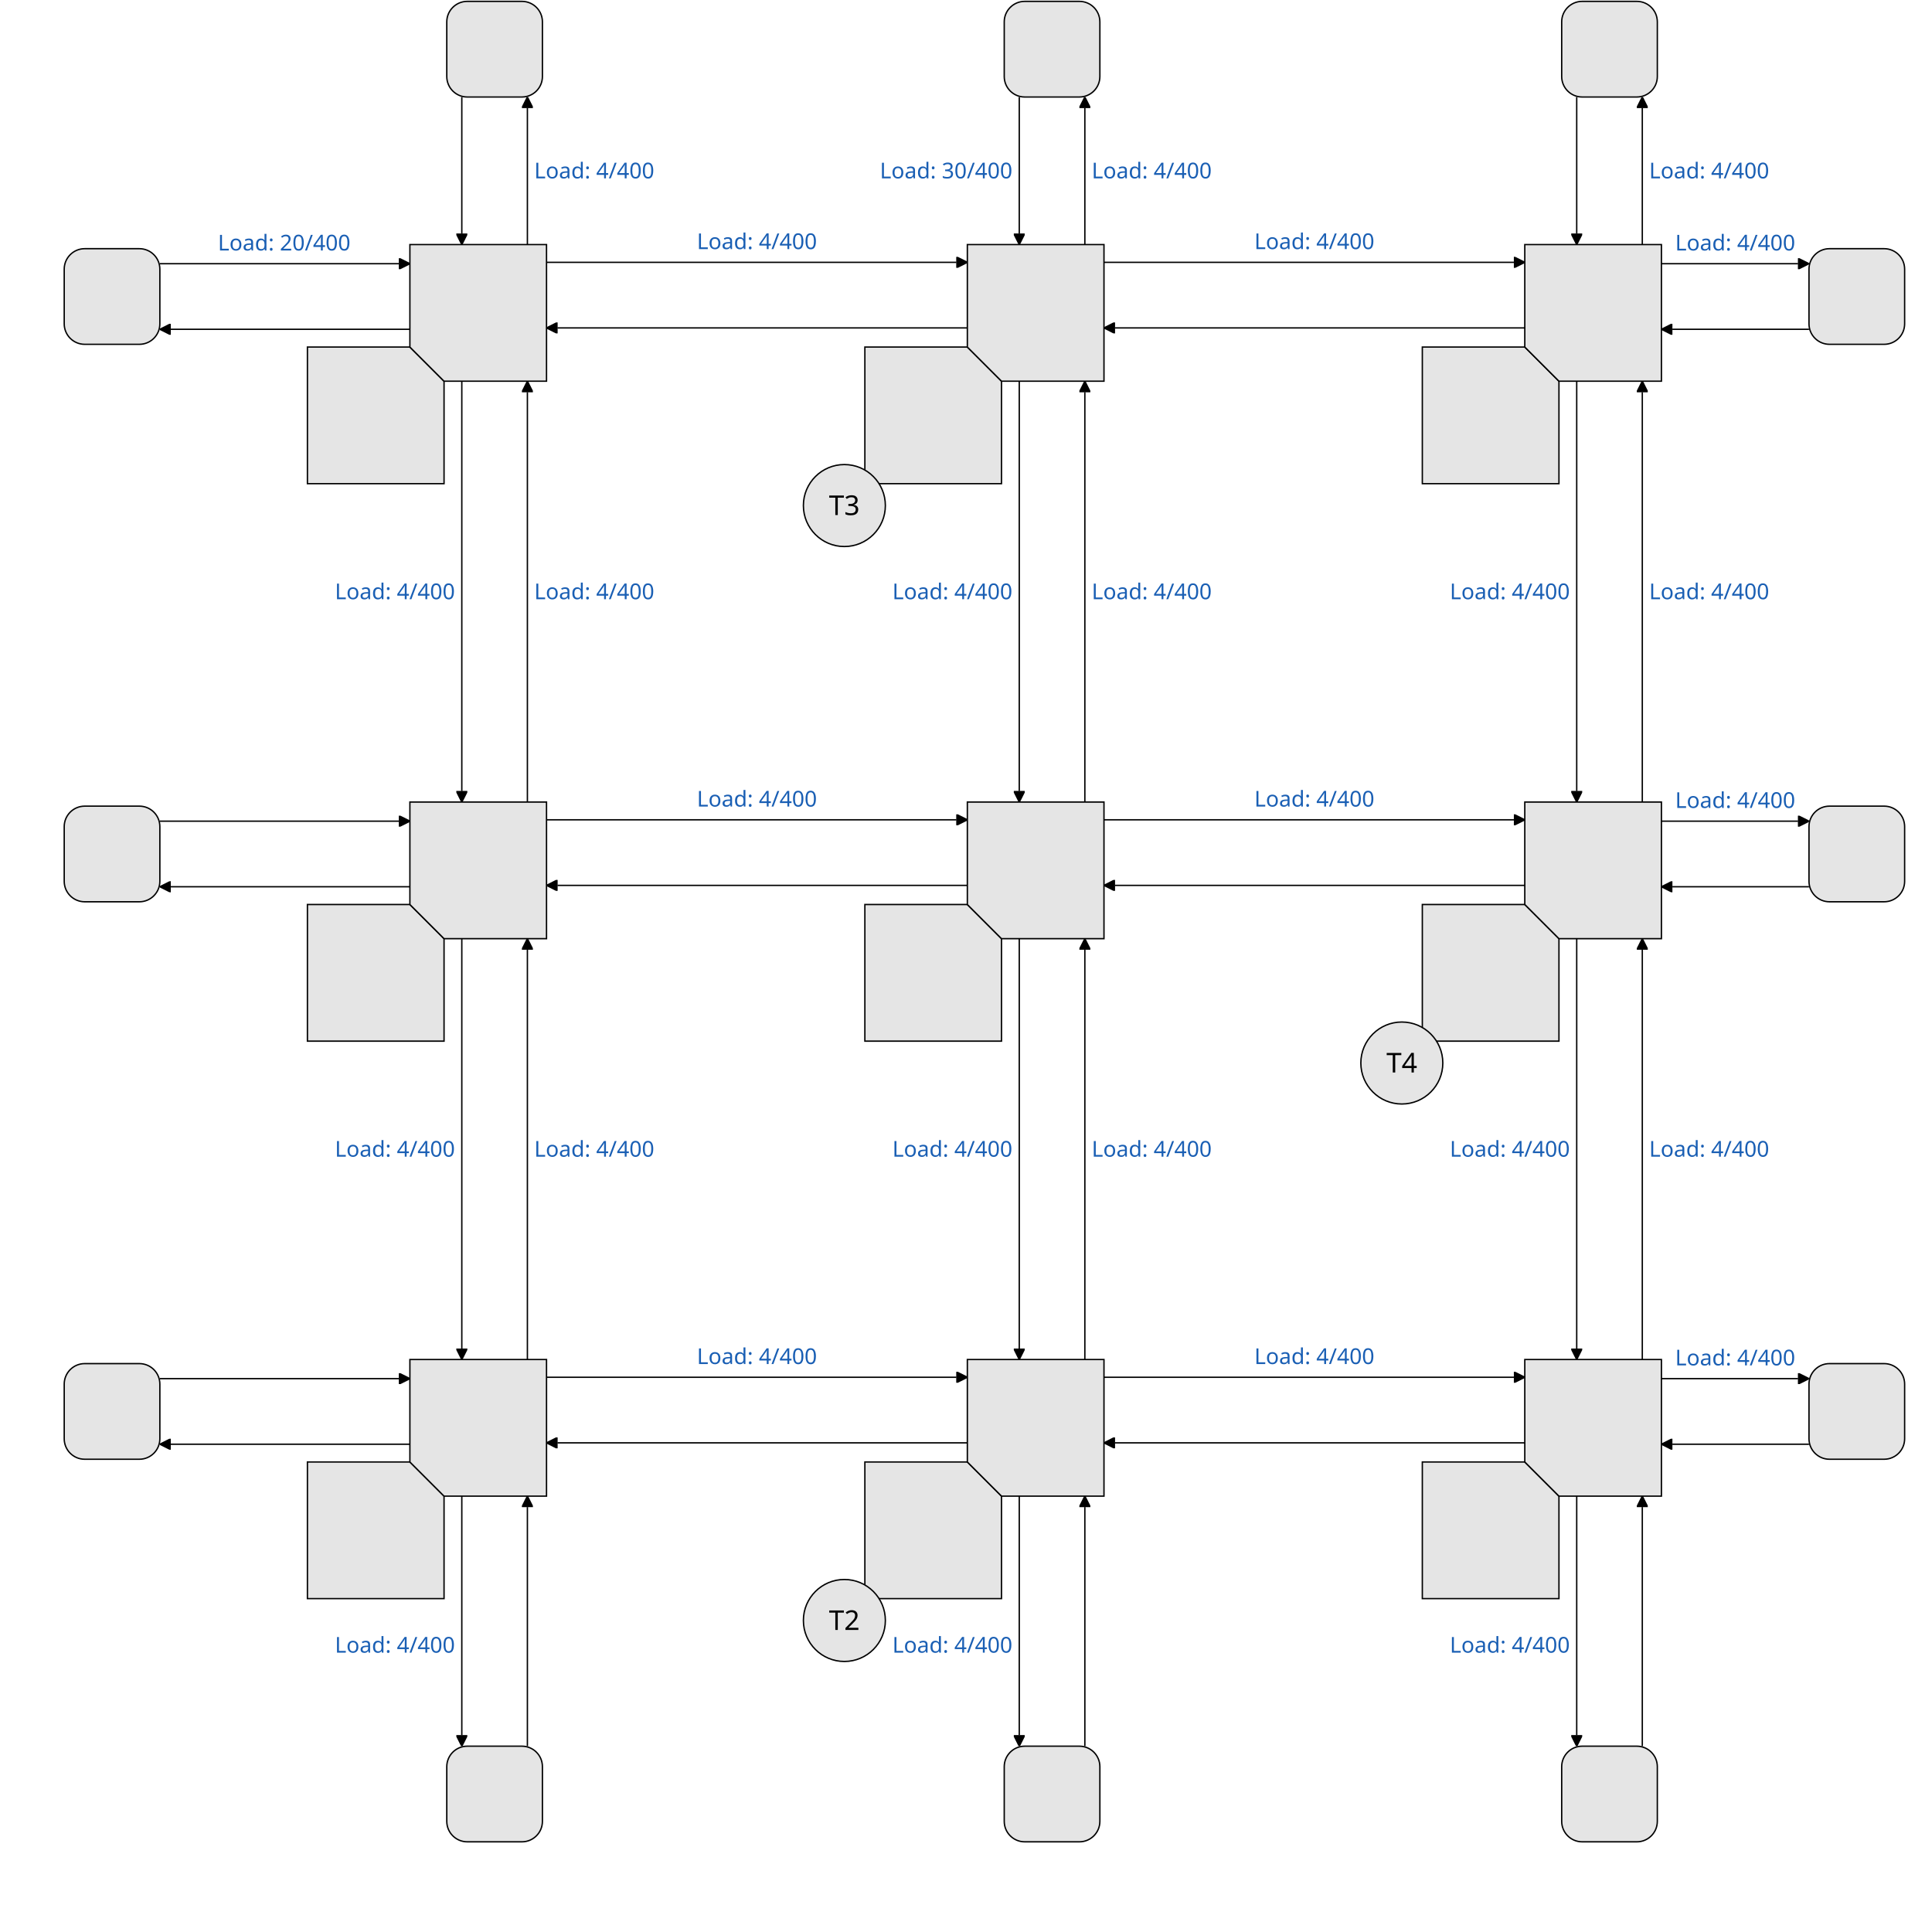
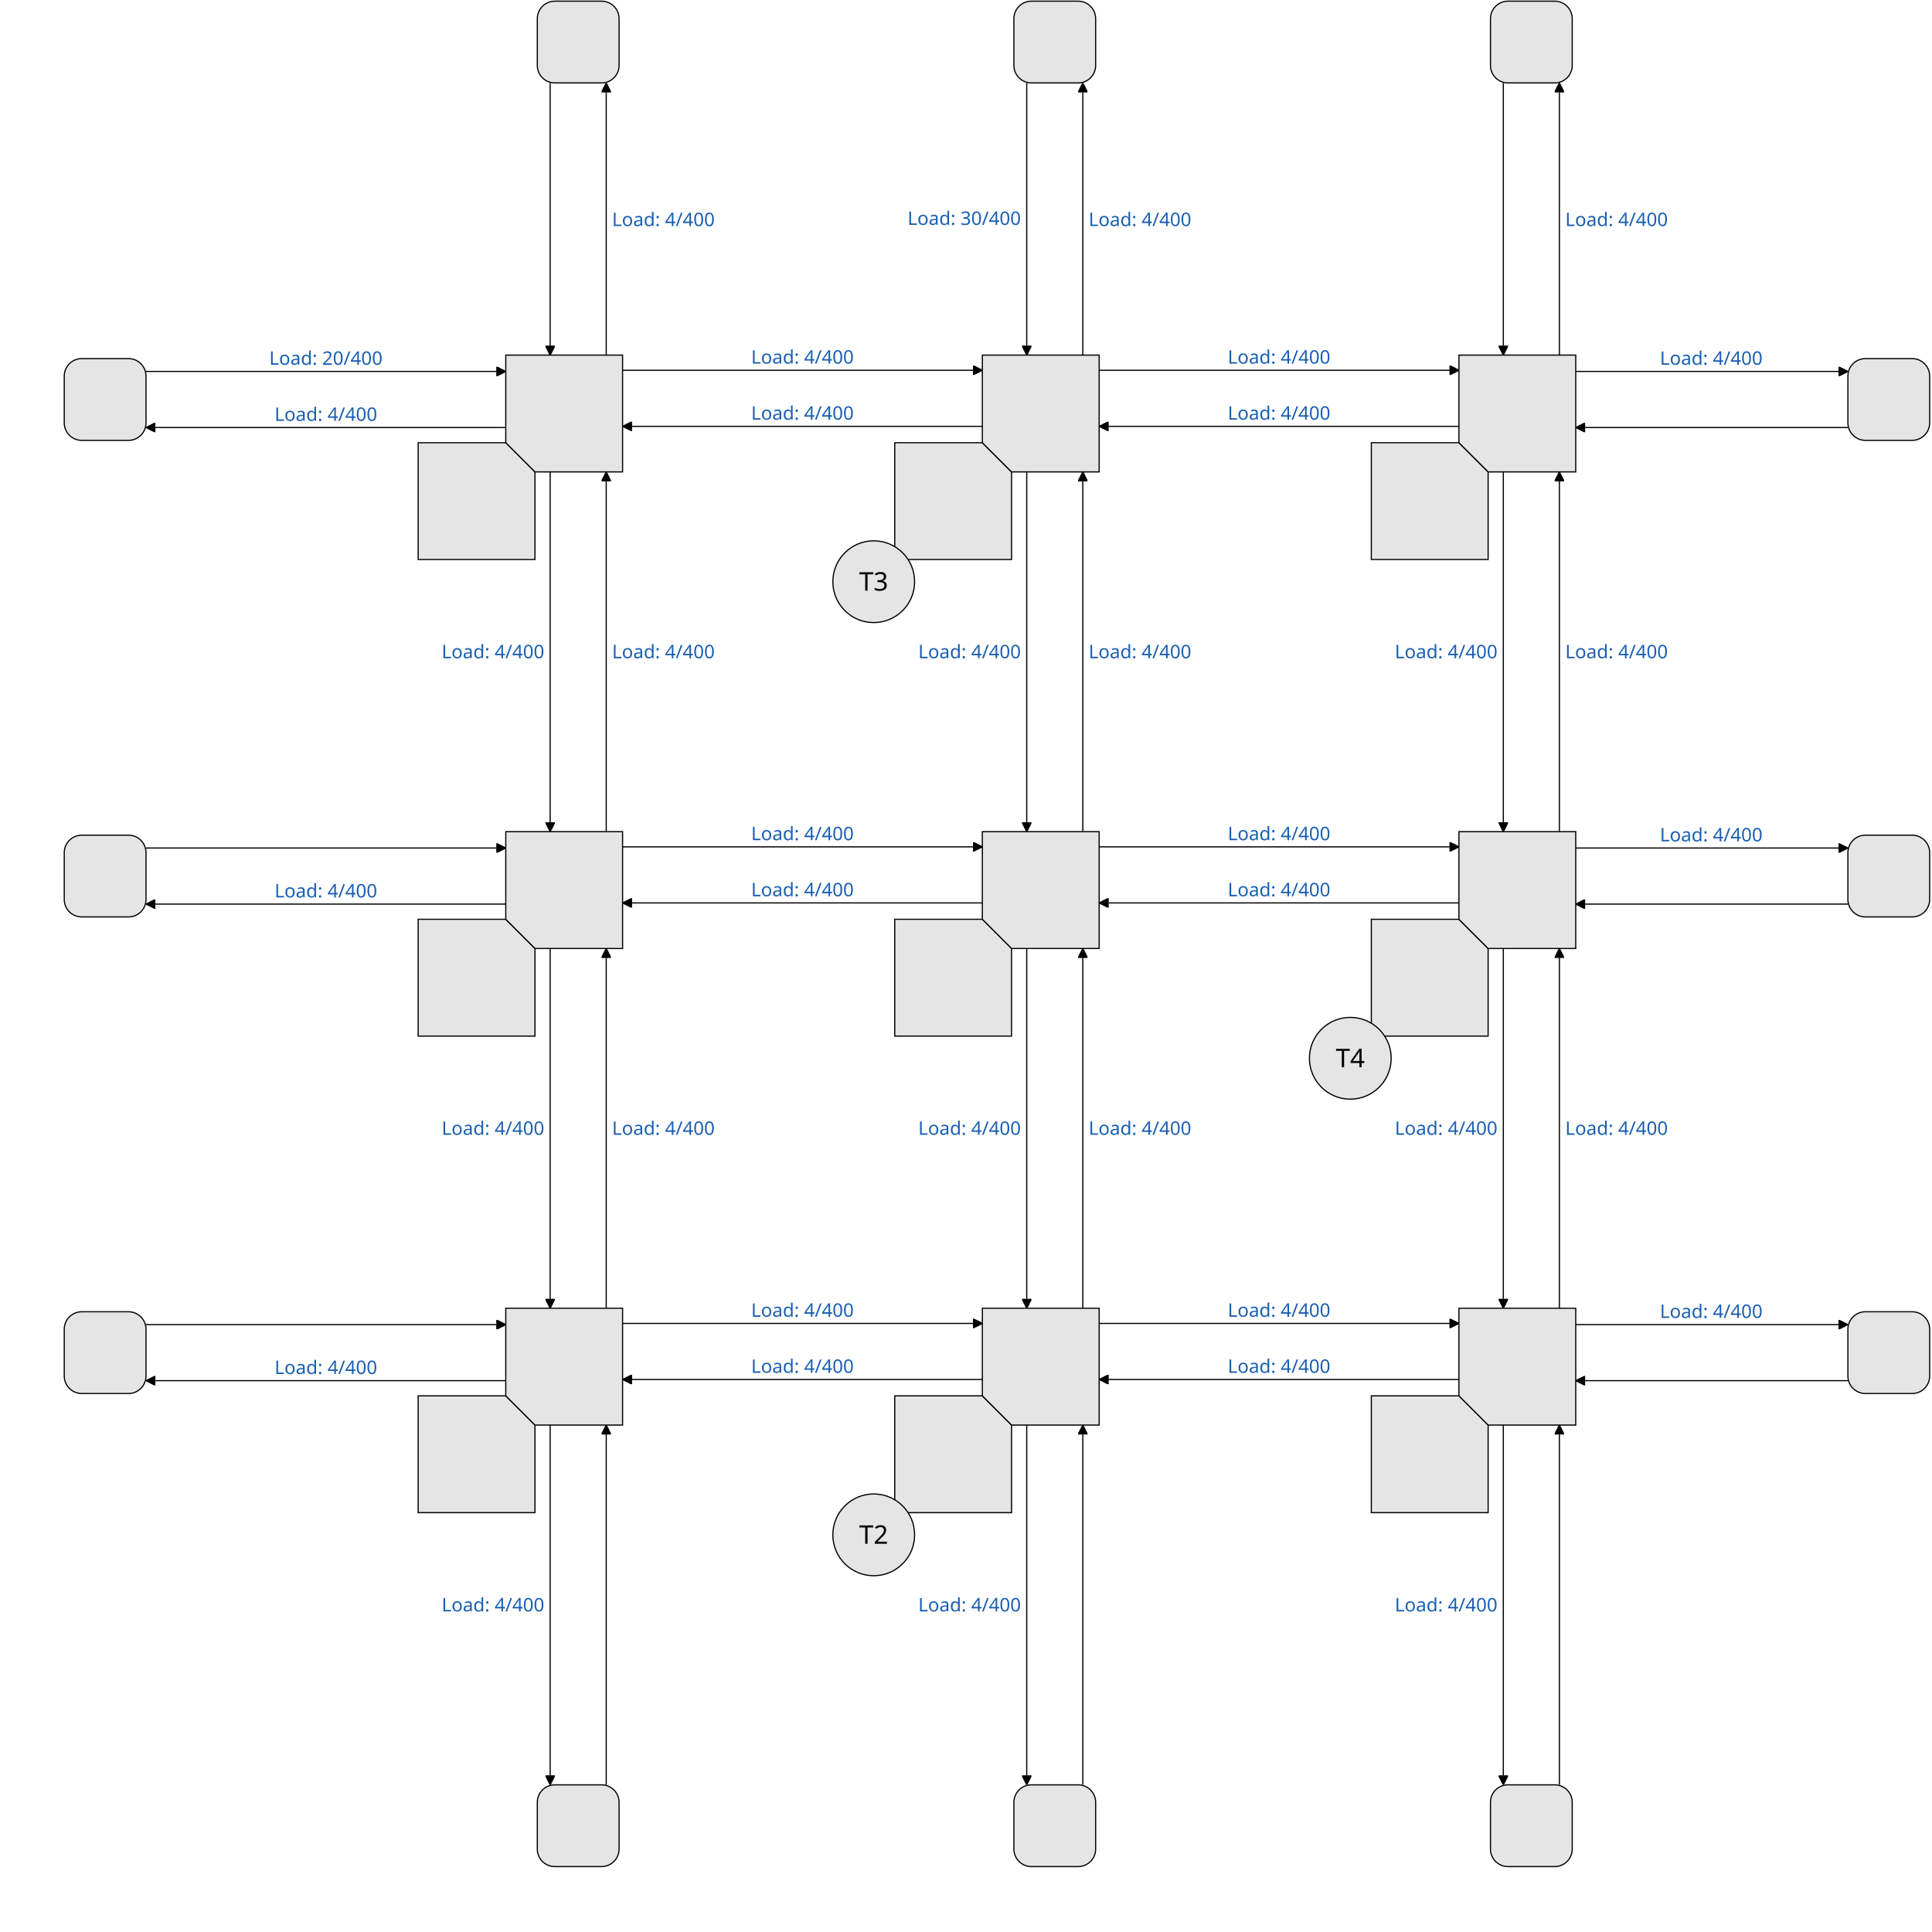
- <svg xmlns="http://www.w3.org/2000/svg" preserveAspectRation="xMidYMid meet" class="w-full max-h-full" viewBox="-179 -179 1396 1414">
+ <svg xmlns="http://www.w3.org/2000/svg" preserveAspectRation="xMidYMid meet" class="w-full max-h-full" viewBox="-304 -304 1654 1654">
  <defs>
    <marker id="arrowHead" orient="auto" markerWidth="8" markerHeight="8" refY="4">
      <path d="M0,0 M0,0 V8 L8,4 Z" fill="black" fill-rule="evenodd" stroke="black" stroke-linecap="butt" stroke-width="1" />
    </marker>
    <filter x="0" y="0" width="1" height="1" id="textBackground">
      <feFlood flood-color="#e5e5e5" />
      <feComposite in="SourceGraphic" operator="or" />
    </filter>
  </defs>
  <style>.baseFill{fill: #e5e5e5;}</style>
  <g id="mainGroup">
    <g id="processingGroup">
      <g id="0">
-         <path id="c0" d="M46,75 l0,100 l100,0 l0,-75 l-25,-25 l-75,0 Z" class="baseFill" fill-rule="evenodd" stroke="black" stroke-linecap="butt" stroke-width="1" />
-         <path id="r0" d="M121,75 l0,-75 l100,0 l0,100 l-75,0 Z" class="baseFill" fill-rule="evenodd" stroke="black" stroke-linecap="butt" stroke-width="1" />
+         <path id="c0" d="M54,75 l0,100 l100,0 l0,-75 l-25,-25 l-75,0 Z" class="baseFill" fill-rule="evenodd" stroke="black" stroke-linecap="butt" stroke-width="1" />
+         <path id="r0" d="M129,75 l0,-75 l100,0 l0,100 l-75,0 Z" class="baseFill" fill-rule="evenodd" stroke="black" stroke-linecap="butt" stroke-width="1" />
      </g>
      <g id="1">
-         <path id="c1" d="M454,75 l0,100 l100,0 l0,-75 l-25,-25 l-75,0 Z" class="baseFill" fill-rule="evenodd" stroke="black" stroke-linecap="butt" stroke-width="1" />
-         <path id="r1" d="M529,75 l0,-75 l100,0 l0,100 l-75,0 Z" class="baseFill" fill-rule="evenodd" stroke="black" stroke-linecap="butt" stroke-width="1" />
+         <path id="c1" d="M462,75 l0,100 l100,0 l0,-75 l-25,-25 l-75,0 Z" class="baseFill" fill-rule="evenodd" stroke="black" stroke-linecap="butt" stroke-width="1" />
+         <path id="r1" d="M537,75 l0,-75 l100,0 l0,100 l-75,0 Z" class="baseFill" fill-rule="evenodd" stroke="black" stroke-linecap="butt" stroke-width="1" />
        <g>
-           <circle cx="439" cy="191" r="30" fill="#e5e5e5" stroke="black" stroke-width="1" />
-           <text x="439" y="191" font-size="20px" font-family="Roboto Mono" text-anchor="middle" dominant-baseline="middle" fill="black">T3</text>
+           <circle cx="444" cy="194" r="35" fill="#e5e5e5" stroke="black" stroke-width="1" />
+           <text x="444" y="194" font-size="22px" font-family="Roboto Mono" text-anchor="middle" dominant-baseline="middle" fill="black">T3</text>
        </g>
      </g>
      <g id="2">
-         <path id="c2" d="M862,75 l0,100 l100,0 l0,-75 l-25,-25 l-75,0 Z" class="baseFill" fill-rule="evenodd" stroke="black" stroke-linecap="butt" stroke-width="1" />
-         <path id="r2" d="M937,75 l0,-75 l100,0 l0,100 l-75,0 Z" class="baseFill" fill-rule="evenodd" stroke="black" stroke-linecap="butt" stroke-width="1" />
+         <path id="c2" d="M870,75 l0,100 l100,0 l0,-75 l-25,-25 l-75,0 Z" class="baseFill" fill-rule="evenodd" stroke="black" stroke-linecap="butt" stroke-width="1" />
+         <path id="r2" d="M945,75 l0,-75 l100,0 l0,100 l-75,0 Z" class="baseFill" fill-rule="evenodd" stroke="black" stroke-linecap="butt" stroke-width="1" />
      </g>
      <g id="3">
-         <path id="c3" d="M46,483 l0,100 l100,0 l0,-75 l-25,-25 l-75,0 Z" class="baseFill" fill-rule="evenodd" stroke="black" stroke-linecap="butt" stroke-width="1" />
-         <path id="r3" d="M121,483 l0,-75 l100,0 l0,100 l-75,0 Z" class="baseFill" fill-rule="evenodd" stroke="black" stroke-linecap="butt" stroke-width="1" />
+         <path id="c3" d="M54,483 l0,100 l100,0 l0,-75 l-25,-25 l-75,0 Z" class="baseFill" fill-rule="evenodd" stroke="black" stroke-linecap="butt" stroke-width="1" />
+         <path id="r3" d="M129,483 l0,-75 l100,0 l0,100 l-75,0 Z" class="baseFill" fill-rule="evenodd" stroke="black" stroke-linecap="butt" stroke-width="1" />
      </g>
      <g id="4">
-         <path id="c4" d="M454,483 l0,100 l100,0 l0,-75 l-25,-25 l-75,0 Z" class="baseFill" fill-rule="evenodd" stroke="black" stroke-linecap="butt" stroke-width="1" />
-         <path id="r4" d="M529,483 l0,-75 l100,0 l0,100 l-75,0 Z" class="baseFill" fill-rule="evenodd" stroke="black" stroke-linecap="butt" stroke-width="1" />
+         <path id="c4" d="M462,483 l0,100 l100,0 l0,-75 l-25,-25 l-75,0 Z" class="baseFill" fill-rule="evenodd" stroke="black" stroke-linecap="butt" stroke-width="1" />
+         <path id="r4" d="M537,483 l0,-75 l100,0 l0,100 l-75,0 Z" class="baseFill" fill-rule="evenodd" stroke="black" stroke-linecap="butt" stroke-width="1" />
      </g>
      <g id="5">
-         <path id="c5" d="M862,483 l0,100 l100,0 l0,-75 l-25,-25 l-75,0 Z" class="baseFill" fill-rule="evenodd" stroke="black" stroke-linecap="butt" stroke-width="1" />
-         <path id="r5" d="M937,483 l0,-75 l100,0 l0,100 l-75,0 Z" class="baseFill" fill-rule="evenodd" stroke="black" stroke-linecap="butt" stroke-width="1" />
+         <path id="c5" d="M870,483 l0,100 l100,0 l0,-75 l-25,-25 l-75,0 Z" class="baseFill" fill-rule="evenodd" stroke="black" stroke-linecap="butt" stroke-width="1" />
+         <path id="r5" d="M945,483 l0,-75 l100,0 l0,100 l-75,0 Z" class="baseFill" fill-rule="evenodd" stroke="black" stroke-linecap="butt" stroke-width="1" />
        <g>
-           <circle cx="847" cy="599" r="30" fill="#e5e5e5" stroke="black" stroke-width="1" />
-           <text x="847" y="599" font-size="20px" font-family="Roboto Mono" text-anchor="middle" dominant-baseline="middle" fill="black">T4</text>
+           <circle cx="852" cy="602" r="35" fill="#e5e5e5" stroke="black" stroke-width="1" />
+           <text x="852" y="602" font-size="22px" font-family="Roboto Mono" text-anchor="middle" dominant-baseline="middle" fill="black">T4</text>
        </g>
      </g>
      <g id="6">
-         <path id="c6" d="M46,891 l0,100 l100,0 l0,-75 l-25,-25 l-75,0 Z" class="baseFill" fill-rule="evenodd" stroke="black" stroke-linecap="butt" stroke-width="1" />
-         <path id="r6" d="M121,891 l0,-75 l100,0 l0,100 l-75,0 Z" class="baseFill" fill-rule="evenodd" stroke="black" stroke-linecap="butt" stroke-width="1" />
+         <path id="c6" d="M54,891 l0,100 l100,0 l0,-75 l-25,-25 l-75,0 Z" class="baseFill" fill-rule="evenodd" stroke="black" stroke-linecap="butt" stroke-width="1" />
+         <path id="r6" d="M129,891 l0,-75 l100,0 l0,100 l-75,0 Z" class="baseFill" fill-rule="evenodd" stroke="black" stroke-linecap="butt" stroke-width="1" />
      </g>
      <g id="7">
-         <path id="c7" d="M454,891 l0,100 l100,0 l0,-75 l-25,-25 l-75,0 Z" class="baseFill" fill-rule="evenodd" stroke="black" stroke-linecap="butt" stroke-width="1" />
-         <path id="r7" d="M529,891 l0,-75 l100,0 l0,100 l-75,0 Z" class="baseFill" fill-rule="evenodd" stroke="black" stroke-linecap="butt" stroke-width="1" />
+         <path id="c7" d="M462,891 l0,100 l100,0 l0,-75 l-25,-25 l-75,0 Z" class="baseFill" fill-rule="evenodd" stroke="black" stroke-linecap="butt" stroke-width="1" />
+         <path id="r7" d="M537,891 l0,-75 l100,0 l0,100 l-75,0 Z" class="baseFill" fill-rule="evenodd" stroke="black" stroke-linecap="butt" stroke-width="1" />
        <g>
-           <circle cx="439" cy="1007" r="30" fill="#e5e5e5" stroke="black" stroke-width="1" />
-           <text x="439" y="1007" font-size="20px" font-family="Roboto Mono" text-anchor="middle" dominant-baseline="middle" fill="black">T2</text>
+           <circle cx="444" cy="1010" r="35" fill="#e5e5e5" stroke="black" stroke-width="1" />
+           <text x="444" y="1010" font-size="22px" font-family="Roboto Mono" text-anchor="middle" dominant-baseline="middle" fill="black">T2</text>
        </g>
      </g>
      <g id="8">
-         <path id="c8" d="M862,891 l0,100 l100,0 l0,-75 l-25,-25 l-75,0 Z" class="baseFill" fill-rule="evenodd" stroke="black" stroke-linecap="butt" stroke-width="1" />
-         <path id="r8" d="M937,891 l0,-75 l100,0 l0,100 l-75,0 Z" class="baseFill" fill-rule="evenodd" stroke="black" stroke-linecap="butt" stroke-width="1" />
+         <path id="c8" d="M870,891 l0,100 l100,0 l0,-75 l-25,-25 l-75,0 Z" class="baseFill" fill-rule="evenodd" stroke="black" stroke-linecap="butt" stroke-width="1" />
+         <path id="r8" d="M945,891 l0,-75 l100,0 l0,100 l-75,0 Z" class="baseFill" fill-rule="evenodd" stroke="black" stroke-linecap="butt" stroke-width="1" />
      </g>
    </g>
    <g>
      <g>
-         <path d="M159,100 v300" fill-rule="evenodd" stroke="black" stroke-linecap="butt" stroke-width="1" marker-end="url(#arrowHead)" />
-         <path d="M221,13 h300" fill-rule="evenodd" stroke="black" stroke-linecap="butt" stroke-width="1" marker-end="url(#arrowHead)" />
-         <path d="M567,100 v300" fill-rule="evenodd" stroke="black" stroke-linecap="butt" stroke-width="1" marker-end="url(#arrowHead)" />
-         <path d="M529,61 h-300" fill-rule="evenodd" stroke="black" stroke-linecap="butt" stroke-width="1" marker-end="url(#arrowHead)" />
-         <path d="M629,13 h300" fill-rule="evenodd" stroke="black" stroke-linecap="butt" stroke-width="1" marker-end="url(#arrowHead)" />
-         <path d="M975,100 v300" fill-rule="evenodd" stroke="black" stroke-linecap="butt" stroke-width="1" marker-end="url(#arrowHead)" />
-         <path d="M937,61 h-300" fill-rule="evenodd" stroke="black" stroke-linecap="butt" stroke-width="1" marker-end="url(#arrowHead)" />
-         <path d="M207,408 v-300" fill-rule="evenodd" stroke="black" stroke-linecap="butt" stroke-width="1" marker-end="url(#arrowHead)" />
-         <path d="M159,508 v300" fill-rule="evenodd" stroke="black" stroke-linecap="butt" stroke-width="1" marker-end="url(#arrowHead)" />
-         <path d="M221,421 h300" fill-rule="evenodd" stroke="black" stroke-linecap="butt" stroke-width="1" marker-end="url(#arrowHead)" />
-         <path d="M615,408 v-300" fill-rule="evenodd" stroke="black" stroke-linecap="butt" stroke-width="1" marker-end="url(#arrowHead)" />
-         <path d="M567,508 v300" fill-rule="evenodd" stroke="black" stroke-linecap="butt" stroke-width="1" marker-end="url(#arrowHead)" />
-         <path d="M529,469 h-300" fill-rule="evenodd" stroke="black" stroke-linecap="butt" stroke-width="1" marker-end="url(#arrowHead)" />
-         <path d="M629,421 h300" fill-rule="evenodd" stroke="black" stroke-linecap="butt" stroke-width="1" marker-end="url(#arrowHead)" />
-         <path d="M1023,408 v-300" fill-rule="evenodd" stroke="black" stroke-linecap="butt" stroke-width="1" marker-end="url(#arrowHead)" />
-         <path d="M975,508 v300" fill-rule="evenodd" stroke="black" stroke-linecap="butt" stroke-width="1" marker-end="url(#arrowHead)" />
-         <path d="M937,469 h-300" fill-rule="evenodd" stroke="black" stroke-linecap="butt" stroke-width="1" marker-end="url(#arrowHead)" />
-         <path d="M207,816 v-300" fill-rule="evenodd" stroke="black" stroke-linecap="butt" stroke-width="1" marker-end="url(#arrowHead)" />
-         <path d="M221,829 h300" fill-rule="evenodd" stroke="black" stroke-linecap="butt" stroke-width="1" marker-end="url(#arrowHead)" />
-         <path d="M615,816 v-300" fill-rule="evenodd" stroke="black" stroke-linecap="butt" stroke-width="1" marker-end="url(#arrowHead)" />
-         <path d="M529,877 h-300" fill-rule="evenodd" stroke="black" stroke-linecap="butt" stroke-width="1" marker-end="url(#arrowHead)" />
-         <path d="M629,829 h300" fill-rule="evenodd" stroke="black" stroke-linecap="butt" stroke-width="1" marker-end="url(#arrowHead)" />
-         <path d="M1023,816 v-300" fill-rule="evenodd" stroke="black" stroke-linecap="butt" stroke-width="1" marker-end="url(#arrowHead)" />
-         <path d="M937,877 h-300" fill-rule="evenodd" stroke="black" stroke-linecap="butt" stroke-width="1" marker-end="url(#arrowHead)" />
+         <path d="M167,100 v300" fill-rule="evenodd" stroke="black" stroke-linecap="butt" stroke-width="1" marker-end="url(#arrowHead)" />
+         <path d="M229,13 h300" fill-rule="evenodd" stroke="black" stroke-linecap="butt" stroke-width="1" marker-end="url(#arrowHead)" />
+         <path d="M575,100 v300" fill-rule="evenodd" stroke="black" stroke-linecap="butt" stroke-width="1" marker-end="url(#arrowHead)" />
+         <path d="M537,61 h-300" fill-rule="evenodd" stroke="black" stroke-linecap="butt" stroke-width="1" marker-end="url(#arrowHead)" />
+         <path d="M637,13 h300" fill-rule="evenodd" stroke="black" stroke-linecap="butt" stroke-width="1" marker-end="url(#arrowHead)" />
+         <path d="M983,100 v300" fill-rule="evenodd" stroke="black" stroke-linecap="butt" stroke-width="1" marker-end="url(#arrowHead)" />
+         <path d="M945,61 h-300" fill-rule="evenodd" stroke="black" stroke-linecap="butt" stroke-width="1" marker-end="url(#arrowHead)" />
+         <path d="M215,408 v-300" fill-rule="evenodd" stroke="black" stroke-linecap="butt" stroke-width="1" marker-end="url(#arrowHead)" />
+         <path d="M167,508 v300" fill-rule="evenodd" stroke="black" stroke-linecap="butt" stroke-width="1" marker-end="url(#arrowHead)" />
+         <path d="M229,421 h300" fill-rule="evenodd" stroke="black" stroke-linecap="butt" stroke-width="1" marker-end="url(#arrowHead)" />
+         <path d="M623,408 v-300" fill-rule="evenodd" stroke="black" stroke-linecap="butt" stroke-width="1" marker-end="url(#arrowHead)" />
+         <path d="M575,508 v300" fill-rule="evenodd" stroke="black" stroke-linecap="butt" stroke-width="1" marker-end="url(#arrowHead)" />
+         <path d="M537,469 h-300" fill-rule="evenodd" stroke="black" stroke-linecap="butt" stroke-width="1" marker-end="url(#arrowHead)" />
+         <path d="M637,421 h300" fill-rule="evenodd" stroke="black" stroke-linecap="butt" stroke-width="1" marker-end="url(#arrowHead)" />
+         <path d="M1031,408 v-300" fill-rule="evenodd" stroke="black" stroke-linecap="butt" stroke-width="1" marker-end="url(#arrowHead)" />
+         <path d="M983,508 v300" fill-rule="evenodd" stroke="black" stroke-linecap="butt" stroke-width="1" marker-end="url(#arrowHead)" />
+         <path d="M945,469 h-300" fill-rule="evenodd" stroke="black" stroke-linecap="butt" stroke-width="1" marker-end="url(#arrowHead)" />
+         <path d="M215,816 v-300" fill-rule="evenodd" stroke="black" stroke-linecap="butt" stroke-width="1" marker-end="url(#arrowHead)" />
+         <path d="M229,829 h300" fill-rule="evenodd" stroke="black" stroke-linecap="butt" stroke-width="1" marker-end="url(#arrowHead)" />
+         <path d="M623,816 v-300" fill-rule="evenodd" stroke="black" stroke-linecap="butt" stroke-width="1" marker-end="url(#arrowHead)" />
+         <path d="M537,877 h-300" fill-rule="evenodd" stroke="black" stroke-linecap="butt" stroke-width="1" marker-end="url(#arrowHead)" />
+         <path d="M637,829 h300" fill-rule="evenodd" stroke="black" stroke-linecap="butt" stroke-width="1" marker-end="url(#arrowHead)" />
+         <path d="M1031,816 v-300" fill-rule="evenodd" stroke="black" stroke-linecap="butt" stroke-width="1" marker-end="url(#arrowHead)" />
+         <path d="M945,877 h-300" fill-rule="evenodd" stroke="black" stroke-linecap="butt" stroke-width="1" marker-end="url(#arrowHead)" />
      </g>
      <g id="edgeConnetions" class="edgeData">
-         <path d="M159,-108 v100" fill-rule="evenodd" stroke="black" stroke-linecap="butt" stroke-width="1" marker-end="url(#arrowHead)" />
-         <path d="M-62,14 h175" fill-rule="evenodd" stroke="black" stroke-linecap="butt" stroke-width="1" marker-end="url(#arrowHead)" />
-         <path d="M567,-108 v100" fill-rule="evenodd" stroke="black" stroke-linecap="butt" stroke-width="1" marker-end="url(#arrowHead)" />
-         <path d="M975,-108 v100" fill-rule="evenodd" stroke="black" stroke-linecap="butt" stroke-width="1" marker-end="url(#arrowHead)" />
-         <path d="M1145,62 h-100" fill-rule="evenodd" stroke="black" stroke-linecap="butt" stroke-width="1" marker-end="url(#arrowHead)" />
-         <path d="M-62,422 h175" fill-rule="evenodd" stroke="black" stroke-linecap="butt" stroke-width="1" marker-end="url(#arrowHead)" />
-         <path d="M1145,470 h-100" fill-rule="evenodd" stroke="black" stroke-linecap="butt" stroke-width="1" marker-end="url(#arrowHead)" />
-         <path d="M207,1099 v-175" fill-rule="evenodd" stroke="black" stroke-linecap="butt" stroke-width="1" marker-end="url(#arrowHead)" />
-         <path d="M-62,830 h175" fill-rule="evenodd" stroke="black" stroke-linecap="butt" stroke-width="1" marker-end="url(#arrowHead)" />
-         <path d="M615,1099 v-175" fill-rule="evenodd" stroke="black" stroke-linecap="butt" stroke-width="1" marker-end="url(#arrowHead)" />
-         <path d="M1023,1099 v-175" fill-rule="evenodd" stroke="black" stroke-linecap="butt" stroke-width="1" marker-end="url(#arrowHead)" />
-         <path d="M1145,878 h-100" fill-rule="evenodd" stroke="black" stroke-linecap="butt" stroke-width="1" marker-end="url(#arrowHead)" />
-         <path d="M207,0 v-100" fill-rule="evenodd" stroke="black" stroke-linecap="butt" stroke-width="1" marker-end="url(#arrowHead)" />
-         <path d="M121,62 h-175" fill-rule="evenodd" stroke="black" stroke-linecap="butt" stroke-width="1" marker-end="url(#arrowHead)" />
-         <path d="M615,0 v-100" fill-rule="evenodd" stroke="black" stroke-linecap="butt" stroke-width="1" marker-end="url(#arrowHead)" />
-         <path d="M1023,0 v-100" fill-rule="evenodd" stroke="black" stroke-linecap="butt" stroke-width="1" marker-end="url(#arrowHead)" />
-         <path d="M1037,14 h100" fill-rule="evenodd" stroke="black" stroke-linecap="butt" stroke-width="1" marker-end="url(#arrowHead)" />
-         <path d="M121,470 h-175" fill-rule="evenodd" stroke="black" stroke-linecap="butt" stroke-width="1" marker-end="url(#arrowHead)" />
-         <path d="M1037,422 h100" fill-rule="evenodd" stroke="black" stroke-linecap="butt" stroke-width="1" marker-end="url(#arrowHead)" />
-         <path d="M159,916 v175" fill-rule="evenodd" stroke="black" stroke-linecap="butt" stroke-width="1" marker-end="url(#arrowHead)" />
-         <path d="M121,878 h-175" fill-rule="evenodd" stroke="black" stroke-linecap="butt" stroke-width="1" marker-end="url(#arrowHead)" />
-         <path d="M567,916 v175" fill-rule="evenodd" stroke="black" stroke-linecap="butt" stroke-width="1" marker-end="url(#arrowHead)" />
-         <path d="M975,916 v175" fill-rule="evenodd" stroke="black" stroke-linecap="butt" stroke-width="1" marker-end="url(#arrowHead)" />
-         <path d="M1037,830 h100" fill-rule="evenodd" stroke="black" stroke-linecap="butt" stroke-width="1" marker-end="url(#arrowHead)" />
+         <path d="M167,-233 v225" fill-rule="evenodd" stroke="black" stroke-linecap="butt" stroke-width="1" marker-end="url(#arrowHead)" />
+         <path d="M-179,14 h300" fill-rule="evenodd" stroke="black" stroke-linecap="butt" stroke-width="1" marker-end="url(#arrowHead)" />
+         <path d="M575,-233 v225" fill-rule="evenodd" stroke="black" stroke-linecap="butt" stroke-width="1" marker-end="url(#arrowHead)" />
+         <path d="M983,-233 v225" fill-rule="evenodd" stroke="black" stroke-linecap="butt" stroke-width="1" marker-end="url(#arrowHead)" />
+         <path d="M1278,62 h-225" fill-rule="evenodd" stroke="black" stroke-linecap="butt" stroke-width="1" marker-end="url(#arrowHead)" />
+         <path d="M-179,422 h300" fill-rule="evenodd" stroke="black" stroke-linecap="butt" stroke-width="1" marker-end="url(#arrowHead)" />
+         <path d="M1278,470 h-225" fill-rule="evenodd" stroke="black" stroke-linecap="butt" stroke-width="1" marker-end="url(#arrowHead)" />
+         <path d="M215,1224 v-300" fill-rule="evenodd" stroke="black" stroke-linecap="butt" stroke-width="1" marker-end="url(#arrowHead)" />
+         <path d="M-179,830 h300" fill-rule="evenodd" stroke="black" stroke-linecap="butt" stroke-width="1" marker-end="url(#arrowHead)" />
+         <path d="M623,1224 v-300" fill-rule="evenodd" stroke="black" stroke-linecap="butt" stroke-width="1" marker-end="url(#arrowHead)" />
+         <path d="M1031,1224 v-300" fill-rule="evenodd" stroke="black" stroke-linecap="butt" stroke-width="1" marker-end="url(#arrowHead)" />
+         <path d="M1278,878 h-225" fill-rule="evenodd" stroke="black" stroke-linecap="butt" stroke-width="1" marker-end="url(#arrowHead)" />
+         <path d="M215,0 v-225" fill-rule="evenodd" stroke="black" stroke-linecap="butt" stroke-width="1" marker-end="url(#arrowHead)" />
+         <path d="M129,62 h-300" fill-rule="evenodd" stroke="black" stroke-linecap="butt" stroke-width="1" marker-end="url(#arrowHead)" />
+         <path d="M623,0 v-225" fill-rule="evenodd" stroke="black" stroke-linecap="butt" stroke-width="1" marker-end="url(#arrowHead)" />
+         <path d="M1031,0 v-225" fill-rule="evenodd" stroke="black" stroke-linecap="butt" stroke-width="1" marker-end="url(#arrowHead)" />
+         <path d="M1045,14 h225" fill-rule="evenodd" stroke="black" stroke-linecap="butt" stroke-width="1" marker-end="url(#arrowHead)" />
+         <path d="M129,470 h-300" fill-rule="evenodd" stroke="black" stroke-linecap="butt" stroke-width="1" marker-end="url(#arrowHead)" />
+         <path d="M1045,422 h225" fill-rule="evenodd" stroke="black" stroke-linecap="butt" stroke-width="1" marker-end="url(#arrowHead)" />
+         <path d="M167,916 v300" fill-rule="evenodd" stroke="black" stroke-linecap="butt" stroke-width="1" marker-end="url(#arrowHead)" />
+         <path d="M129,878 h-300" fill-rule="evenodd" stroke="black" stroke-linecap="butt" stroke-width="1" marker-end="url(#arrowHead)" />
+         <path d="M575,916 v300" fill-rule="evenodd" stroke="black" stroke-linecap="butt" stroke-width="1" marker-end="url(#arrowHead)" />
+         <path d="M983,916 v300" fill-rule="evenodd" stroke="black" stroke-linecap="butt" stroke-width="1" marker-end="url(#arrowHead)" />
+         <path d="M1045,830 h225" fill-rule="evenodd" stroke="black" stroke-linecap="butt" stroke-width="1" marker-end="url(#arrowHead)" />
      </g>
    </g>
    <g id="information">
      <g>
        <g clip-path="path('m0,0 l0,100 l98,0 l0,-75 l-25,-25 l-75,0 Z')" />
        <g clip-path="path('m0,0 l0,74 l25,25 l73,0 l0,-100 Z')" />
-         <text x="212" y="-54" font-size="16px" font-family="Roboto Mono" text-anchor="start" dominant-baseline="middle" fill="#1a5fb4" class="edgeData">Load: 4/400</text>
-         <text x="154" y="254" font-size="16px" font-family="Roboto Mono" text-anchor="end" dominant-baseline="middle" fill="#1a5fb4">Load: 4/400</text>
-         <text x="375" y="8" font-size="16px" font-family="Roboto Mono" text-anchor="middle" dominant-baseline="text-after-edge" fill="#1a5fb4">Load: 4/400</text>
-         <text x="29" y="9" font-size="16px" font-family="Roboto Mono" text-anchor="middle" dominant-baseline="text-after-edge" fill="#1a5fb4" class="edgeData">Load: 20/400</text>
-       </g>
-       <g>
-         <g clip-path="path('m0,0 l0,100 l98,0 l0,-75 l-25,-25 l-75,0 Z')" />
-         <g clip-path="path('m0,0 l0,74 l25,25 l73,0 l0,-100 Z')" />
-         <text x="620" y="-54" font-size="16px" font-family="Roboto Mono" text-anchor="start" dominant-baseline="middle" fill="#1a5fb4" class="edgeData">Load: 4/400</text>
-         <text x="562" y="254" font-size="16px" font-family="Roboto Mono" text-anchor="end" dominant-baseline="middle" fill="#1a5fb4">Load: 4/400</text>
-         <text x="783" y="8" font-size="16px" font-family="Roboto Mono" text-anchor="middle" dominant-baseline="text-after-edge" fill="#1a5fb4">Load: 4/400</text>
-         <text x="562" y="-54" font-size="16px" font-family="Roboto Mono" text-anchor="end" dominant-baseline="middle" fill="#1a5fb4" class="edgeData">Load: 30/400</text>
-       </g>
-       <g>
-         <g clip-path="path('m0,0 l0,100 l98,0 l0,-75 l-25,-25 l-75,0 Z')" />
-         <g clip-path="path('m0,0 l0,74 l25,25 l73,0 l0,-100 Z')" />
-         <text x="1028" y="-54" font-size="16px" font-family="Roboto Mono" text-anchor="start" dominant-baseline="middle" fill="#1a5fb4" class="edgeData">Load: 4/400</text>
-         <text x="970" y="254" font-size="16px" font-family="Roboto Mono" text-anchor="end" dominant-baseline="middle" fill="#1a5fb4">Load: 4/400</text>
-         <text x="1091" y="9" font-size="16px" font-family="Roboto Mono" text-anchor="middle" dominant-baseline="text-after-edge" fill="#1a5fb4" class="edgeData">Load: 4/400</text>
-       </g>
-       <g>
-         <g clip-path="path('m0,0 l0,100 l98,0 l0,-75 l-25,-25 l-75,0 Z')" />
-         <g clip-path="path('m0,0 l0,74 l25,25 l73,0 l0,-100 Z')" />
-         <text x="212" y="254" font-size="16px" font-family="Roboto Mono" text-anchor="start" dominant-baseline="middle" fill="#1a5fb4">Load: 4/400</text>
-         <text x="154" y="662" font-size="16px" font-family="Roboto Mono" text-anchor="end" dominant-baseline="middle" fill="#1a5fb4">Load: 4/400</text>
-         <text x="375" y="416" font-size="16px" font-family="Roboto Mono" text-anchor="middle" dominant-baseline="text-after-edge" fill="#1a5fb4">Load: 4/400</text>
-       </g>
-       <g>
-         <g clip-path="path('m0,0 l0,100 l98,0 l0,-75 l-25,-25 l-75,0 Z')" />
-         <g clip-path="path('m0,0 l0,74 l25,25 l73,0 l0,-100 Z')" />
-         <text x="620" y="254" font-size="16px" font-family="Roboto Mono" text-anchor="start" dominant-baseline="middle" fill="#1a5fb4">Load: 4/400</text>
-         <text x="562" y="662" font-size="16px" font-family="Roboto Mono" text-anchor="end" dominant-baseline="middle" fill="#1a5fb4">Load: 4/400</text>
-         <text x="783" y="416" font-size="16px" font-family="Roboto Mono" text-anchor="middle" dominant-baseline="text-after-edge" fill="#1a5fb4">Load: 4/400</text>
-       </g>
-       <g>
-         <g clip-path="path('m0,0 l0,100 l98,0 l0,-75 l-25,-25 l-75,0 Z')" />
-         <g clip-path="path('m0,0 l0,74 l25,25 l73,0 l0,-100 Z')" />
-         <text x="1028" y="254" font-size="16px" font-family="Roboto Mono" text-anchor="start" dominant-baseline="middle" fill="#1a5fb4">Load: 4/400</text>
-         <text x="970" y="662" font-size="16px" font-family="Roboto Mono" text-anchor="end" dominant-baseline="middle" fill="#1a5fb4">Load: 4/400</text>
-         <text x="1091" y="417" font-size="16px" font-family="Roboto Mono" text-anchor="middle" dominant-baseline="text-after-edge" fill="#1a5fb4" class="edgeData">Load: 4/400</text>
-       </g>
-       <g>
-         <g clip-path="path('m0,0 l0,100 l98,0 l0,-75 l-25,-25 l-75,0 Z')" />
-         <g clip-path="path('m0,0 l0,74 l25,25 l73,0 l0,-100 Z')" />
-         <text x="212" y="662" font-size="16px" font-family="Roboto Mono" text-anchor="start" dominant-baseline="middle" fill="#1a5fb4">Load: 4/400</text>
-         <text x="154" y="1025" font-size="16px" font-family="Roboto Mono" text-anchor="end" dominant-baseline="middle" fill="#1a5fb4" class="edgeData">Load: 4/400</text>
-         <text x="375" y="824" font-size="16px" font-family="Roboto Mono" text-anchor="middle" dominant-baseline="text-after-edge" fill="#1a5fb4">Load: 4/400</text>
-       </g>
-       <g>
-         <g clip-path="path('m0,0 l0,100 l98,0 l0,-75 l-25,-25 l-75,0 Z')" />
-         <g clip-path="path('m0,0 l0,74 l25,25 l73,0 l0,-100 Z')" />
-         <text x="620" y="662" font-size="16px" font-family="Roboto Mono" text-anchor="start" dominant-baseline="middle" fill="#1a5fb4">Load: 4/400</text>
-         <text x="562" y="1025" font-size="16px" font-family="Roboto Mono" text-anchor="end" dominant-baseline="middle" fill="#1a5fb4" class="edgeData">Load: 4/400</text>
-         <text x="783" y="824" font-size="16px" font-family="Roboto Mono" text-anchor="middle" dominant-baseline="text-after-edge" fill="#1a5fb4">Load: 4/400</text>
-       </g>
-       <g>
-         <g clip-path="path('m0,0 l0,100 l98,0 l0,-75 l-25,-25 l-75,0 Z')" />
-         <g clip-path="path('m0,0 l0,74 l25,25 l73,0 l0,-100 Z')" />
-         <text x="1028" y="662" font-size="16px" font-family="Roboto Mono" text-anchor="start" dominant-baseline="middle" fill="#1a5fb4">Load: 4/400</text>
-         <text x="970" y="1025" font-size="16px" font-family="Roboto Mono" text-anchor="end" dominant-baseline="middle" fill="#1a5fb4" class="edgeData">Load: 4/400</text>
-         <text x="1091" y="825" font-size="16px" font-family="Roboto Mono" text-anchor="middle" dominant-baseline="text-after-edge" fill="#1a5fb4" class="edgeData">Load: 4/400</text>
+         <text x="220" y="-116" font-size="16px" font-family="Roboto Mono" text-anchor="start" dominant-baseline="middle" fill="#1a5fb4" class="edgeData">Load: 4/400</text>
+         <text x="162" y="254" font-size="16px" font-family="Roboto Mono" text-anchor="end" dominant-baseline="middle" fill="#1a5fb4">Load: 4/400</text>
+         <text x="-25" y="61" font-size="16px" font-family="Roboto Mono" text-anchor="middle" dominant-baseline="text-after-edge" fill="#1a5fb4" class="edgeData">Load: 4/400</text>
+         <text x="383" y="12" font-size="16px" font-family="Roboto Mono" text-anchor="middle" dominant-baseline="text-after-edge" fill="#1a5fb4">Load: 4/400</text>
+         <text x="-25" y="13" font-size="16px" font-family="Roboto Mono" text-anchor="middle" dominant-baseline="text-after-edge" fill="#1a5fb4" class="edgeData">Load: 20/400</text>
+       </g>
+       <g>
+         <g clip-path="path('m0,0 l0,100 l98,0 l0,-75 l-25,-25 l-75,0 Z')" />
+         <g clip-path="path('m0,0 l0,74 l25,25 l73,0 l0,-100 Z')" />
+         <text x="628" y="-116" font-size="16px" font-family="Roboto Mono" text-anchor="start" dominant-baseline="middle" fill="#1a5fb4" class="edgeData">Load: 4/400</text>
+         <text x="570" y="254" font-size="16px" font-family="Roboto Mono" text-anchor="end" dominant-baseline="middle" fill="#1a5fb4">Load: 4/400</text>
+         <text x="383" y="60" font-size="16px" font-family="Roboto Mono" text-anchor="middle" dominant-baseline="text-after-edge" fill="#1a5fb4">Load: 4/400</text>
+         <text x="791" y="12" font-size="16px" font-family="Roboto Mono" text-anchor="middle" dominant-baseline="text-after-edge" fill="#1a5fb4">Load: 4/400</text>
+         <text x="570" y="-117" font-size="16px" font-family="Roboto Mono" text-anchor="end" dominant-baseline="middle" fill="#1a5fb4" class="edgeData">Load: 30/400</text>
+       </g>
+       <g>
+         <g clip-path="path('m0,0 l0,100 l98,0 l0,-75 l-25,-25 l-75,0 Z')" />
+         <g clip-path="path('m0,0 l0,74 l25,25 l73,0 l0,-100 Z')" />
+         <text x="1036" y="-116" font-size="16px" font-family="Roboto Mono" text-anchor="start" dominant-baseline="middle" fill="#1a5fb4" class="edgeData">Load: 4/400</text>
+         <text x="978" y="254" font-size="16px" font-family="Roboto Mono" text-anchor="end" dominant-baseline="middle" fill="#1a5fb4">Load: 4/400</text>
+         <text x="791" y="60" font-size="16px" font-family="Roboto Mono" text-anchor="middle" dominant-baseline="text-after-edge" fill="#1a5fb4">Load: 4/400</text>
+         <text x="1161" y="13" font-size="16px" font-family="Roboto Mono" text-anchor="middle" dominant-baseline="text-after-edge" fill="#1a5fb4" class="edgeData">Load: 4/400</text>
+       </g>
+       <g>
+         <g clip-path="path('m0,0 l0,100 l98,0 l0,-75 l-25,-25 l-75,0 Z')" />
+         <g clip-path="path('m0,0 l0,74 l25,25 l73,0 l0,-100 Z')" />
+         <text x="220" y="254" font-size="16px" font-family="Roboto Mono" text-anchor="start" dominant-baseline="middle" fill="#1a5fb4">Load: 4/400</text>
+         <text x="162" y="662" font-size="16px" font-family="Roboto Mono" text-anchor="end" dominant-baseline="middle" fill="#1a5fb4">Load: 4/400</text>
+         <text x="-25" y="469" font-size="16px" font-family="Roboto Mono" text-anchor="middle" dominant-baseline="text-after-edge" fill="#1a5fb4" class="edgeData">Load: 4/400</text>
+         <text x="383" y="420" font-size="16px" font-family="Roboto Mono" text-anchor="middle" dominant-baseline="text-after-edge" fill="#1a5fb4">Load: 4/400</text>
+       </g>
+       <g>
+         <g clip-path="path('m0,0 l0,100 l98,0 l0,-75 l-25,-25 l-75,0 Z')" />
+         <g clip-path="path('m0,0 l0,74 l25,25 l73,0 l0,-100 Z')" />
+         <text x="628" y="254" font-size="16px" font-family="Roboto Mono" text-anchor="start" dominant-baseline="middle" fill="#1a5fb4">Load: 4/400</text>
+         <text x="570" y="662" font-size="16px" font-family="Roboto Mono" text-anchor="end" dominant-baseline="middle" fill="#1a5fb4">Load: 4/400</text>
+         <text x="383" y="468" font-size="16px" font-family="Roboto Mono" text-anchor="middle" dominant-baseline="text-after-edge" fill="#1a5fb4">Load: 4/400</text>
+         <text x="791" y="420" font-size="16px" font-family="Roboto Mono" text-anchor="middle" dominant-baseline="text-after-edge" fill="#1a5fb4">Load: 4/400</text>
+       </g>
+       <g>
+         <g clip-path="path('m0,0 l0,100 l98,0 l0,-75 l-25,-25 l-75,0 Z')" />
+         <g clip-path="path('m0,0 l0,74 l25,25 l73,0 l0,-100 Z')" />
+         <text x="1036" y="254" font-size="16px" font-family="Roboto Mono" text-anchor="start" dominant-baseline="middle" fill="#1a5fb4">Load: 4/400</text>
+         <text x="978" y="662" font-size="16px" font-family="Roboto Mono" text-anchor="end" dominant-baseline="middle" fill="#1a5fb4">Load: 4/400</text>
+         <text x="791" y="468" font-size="16px" font-family="Roboto Mono" text-anchor="middle" dominant-baseline="text-after-edge" fill="#1a5fb4">Load: 4/400</text>
+         <text x="1161" y="421" font-size="16px" font-family="Roboto Mono" text-anchor="middle" dominant-baseline="text-after-edge" fill="#1a5fb4" class="edgeData">Load: 4/400</text>
+       </g>
+       <g>
+         <g clip-path="path('m0,0 l0,100 l98,0 l0,-75 l-25,-25 l-75,0 Z')" />
+         <g clip-path="path('m0,0 l0,74 l25,25 l73,0 l0,-100 Z')" />
+         <text x="220" y="662" font-size="16px" font-family="Roboto Mono" text-anchor="start" dominant-baseline="middle" fill="#1a5fb4">Load: 4/400</text>
+         <text x="162" y="1070" font-size="16px" font-family="Roboto Mono" text-anchor="end" dominant-baseline="middle" fill="#1a5fb4" class="edgeData">Load: 4/400</text>
+         <text x="-25" y="877" font-size="16px" font-family="Roboto Mono" text-anchor="middle" dominant-baseline="text-after-edge" fill="#1a5fb4" class="edgeData">Load: 4/400</text>
+         <text x="383" y="828" font-size="16px" font-family="Roboto Mono" text-anchor="middle" dominant-baseline="text-after-edge" fill="#1a5fb4">Load: 4/400</text>
+       </g>
+       <g>
+         <g clip-path="path('m0,0 l0,100 l98,0 l0,-75 l-25,-25 l-75,0 Z')" />
+         <g clip-path="path('m0,0 l0,74 l25,25 l73,0 l0,-100 Z')" />
+         <text x="628" y="662" font-size="16px" font-family="Roboto Mono" text-anchor="start" dominant-baseline="middle" fill="#1a5fb4">Load: 4/400</text>
+         <text x="570" y="1070" font-size="16px" font-family="Roboto Mono" text-anchor="end" dominant-baseline="middle" fill="#1a5fb4" class="edgeData">Load: 4/400</text>
+         <text x="383" y="876" font-size="16px" font-family="Roboto Mono" text-anchor="middle" dominant-baseline="text-after-edge" fill="#1a5fb4">Load: 4/400</text>
+         <text x="791" y="828" font-size="16px" font-family="Roboto Mono" text-anchor="middle" dominant-baseline="text-after-edge" fill="#1a5fb4">Load: 4/400</text>
+       </g>
+       <g>
+         <g clip-path="path('m0,0 l0,100 l98,0 l0,-75 l-25,-25 l-75,0 Z')" />
+         <g clip-path="path('m0,0 l0,74 l25,25 l73,0 l0,-100 Z')" />
+         <text x="1036" y="662" font-size="16px" font-family="Roboto Mono" text-anchor="start" dominant-baseline="middle" fill="#1a5fb4">Load: 4/400</text>
+         <text x="978" y="1070" font-size="16px" font-family="Roboto Mono" text-anchor="end" dominant-baseline="middle" fill="#1a5fb4" class="edgeData">Load: 4/400</text>
+         <text x="791" y="876" font-size="16px" font-family="Roboto Mono" text-anchor="middle" dominant-baseline="text-after-edge" fill="#1a5fb4">Load: 4/400</text>
+         <text x="1161" y="829" font-size="16px" font-family="Roboto Mono" text-anchor="middle" dominant-baseline="text-after-edge" fill="#1a5fb4" class="edgeData">Load: 4/400</text>
      </g>
    </g>
    <g id="sinksSources" class="edgeData">
      <g>
-         <rect x="148" y="-178" width="70" height="70" rx="15" fill="#e5e5e5" stroke="black" stroke-width="1" />
-       </g>
-       <g>
-         <rect x="-132" y="3" width="70" height="70" rx="15" fill="#e5e5e5" stroke="black" stroke-width="1" />
-       </g>
-       <g>
-         <rect x="556" y="-178" width="70" height="70" rx="15" fill="#e5e5e5" stroke="black" stroke-width="1" />
-       </g>
-       <g>
-         <rect x="964" y="-178" width="70" height="70" rx="15" fill="#e5e5e5" stroke="black" stroke-width="1" />
-       </g>
-       <g>
-         <rect x="1145" y="3" width="70" height="70" rx="15" fill="#e5e5e5" stroke="black" stroke-width="1" />
-       </g>
-       <g>
-         <rect x="-132" y="411" width="70" height="70" rx="15" fill="#e5e5e5" stroke="black" stroke-width="1" />
-       </g>
-       <g>
-         <rect x="1145" y="411" width="70" height="70" rx="15" fill="#e5e5e5" stroke="black" stroke-width="1" />
-       </g>
-       <g>
-         <rect x="148" y="1099" width="70" height="70" rx="15" fill="#e5e5e5" stroke="black" stroke-width="1" />
-       </g>
-       <g>
-         <rect x="-132" y="819" width="70" height="70" rx="15" fill="#e5e5e5" stroke="black" stroke-width="1" />
-       </g>
-       <g>
-         <rect x="556" y="1099" width="70" height="70" rx="15" fill="#e5e5e5" stroke="black" stroke-width="1" />
-       </g>
-       <g>
-         <rect x="964" y="1099" width="70" height="70" rx="15" fill="#e5e5e5" stroke="black" stroke-width="1" />
-       </g>
-       <g>
-         <rect x="1145" y="819" width="70" height="70" rx="15" fill="#e5e5e5" stroke="black" stroke-width="1" />
+         <rect x="156" y="-303" width="70" height="70" rx="15" fill="#e5e5e5" stroke="black" stroke-width="1" />
+       </g>
+       <g>
+         <rect x="-249" y="3" width="70" height="70" rx="15" fill="#e5e5e5" stroke="black" stroke-width="1" />
+       </g>
+       <g>
+         <rect x="564" y="-303" width="70" height="70" rx="15" fill="#e5e5e5" stroke="black" stroke-width="1" />
+       </g>
+       <g>
+         <rect x="972" y="-303" width="70" height="70" rx="15" fill="#e5e5e5" stroke="black" stroke-width="1" />
+       </g>
+       <g>
+         <rect x="1278" y="3" width="70" height="70" rx="15" fill="#e5e5e5" stroke="black" stroke-width="1" />
+       </g>
+       <g>
+         <rect x="-249" y="411" width="70" height="70" rx="15" fill="#e5e5e5" stroke="black" stroke-width="1" />
+       </g>
+       <g>
+         <rect x="1278" y="411" width="70" height="70" rx="15" fill="#e5e5e5" stroke="black" stroke-width="1" />
+       </g>
+       <g>
+         <rect x="156" y="1224" width="70" height="70" rx="15" fill="#e5e5e5" stroke="black" stroke-width="1" />
+       </g>
+       <g>
+         <rect x="-249" y="819" width="70" height="70" rx="15" fill="#e5e5e5" stroke="black" stroke-width="1" />
+       </g>
+       <g>
+         <rect x="564" y="1224" width="70" height="70" rx="15" fill="#e5e5e5" stroke="black" stroke-width="1" />
+       </g>
+       <g>
+         <rect x="972" y="1224" width="70" height="70" rx="15" fill="#e5e5e5" stroke="black" stroke-width="1" />
+       </g>
+       <g>
+         <rect x="1278" y="819" width="70" height="70" rx="15" fill="#e5e5e5" stroke="black" stroke-width="1" />
      </g>
    </g>
  </g>
  <rect width="100%" height="100%" fill="none" stroke="#ff0000" stroke-width="1" opacity="0" />
</svg>
